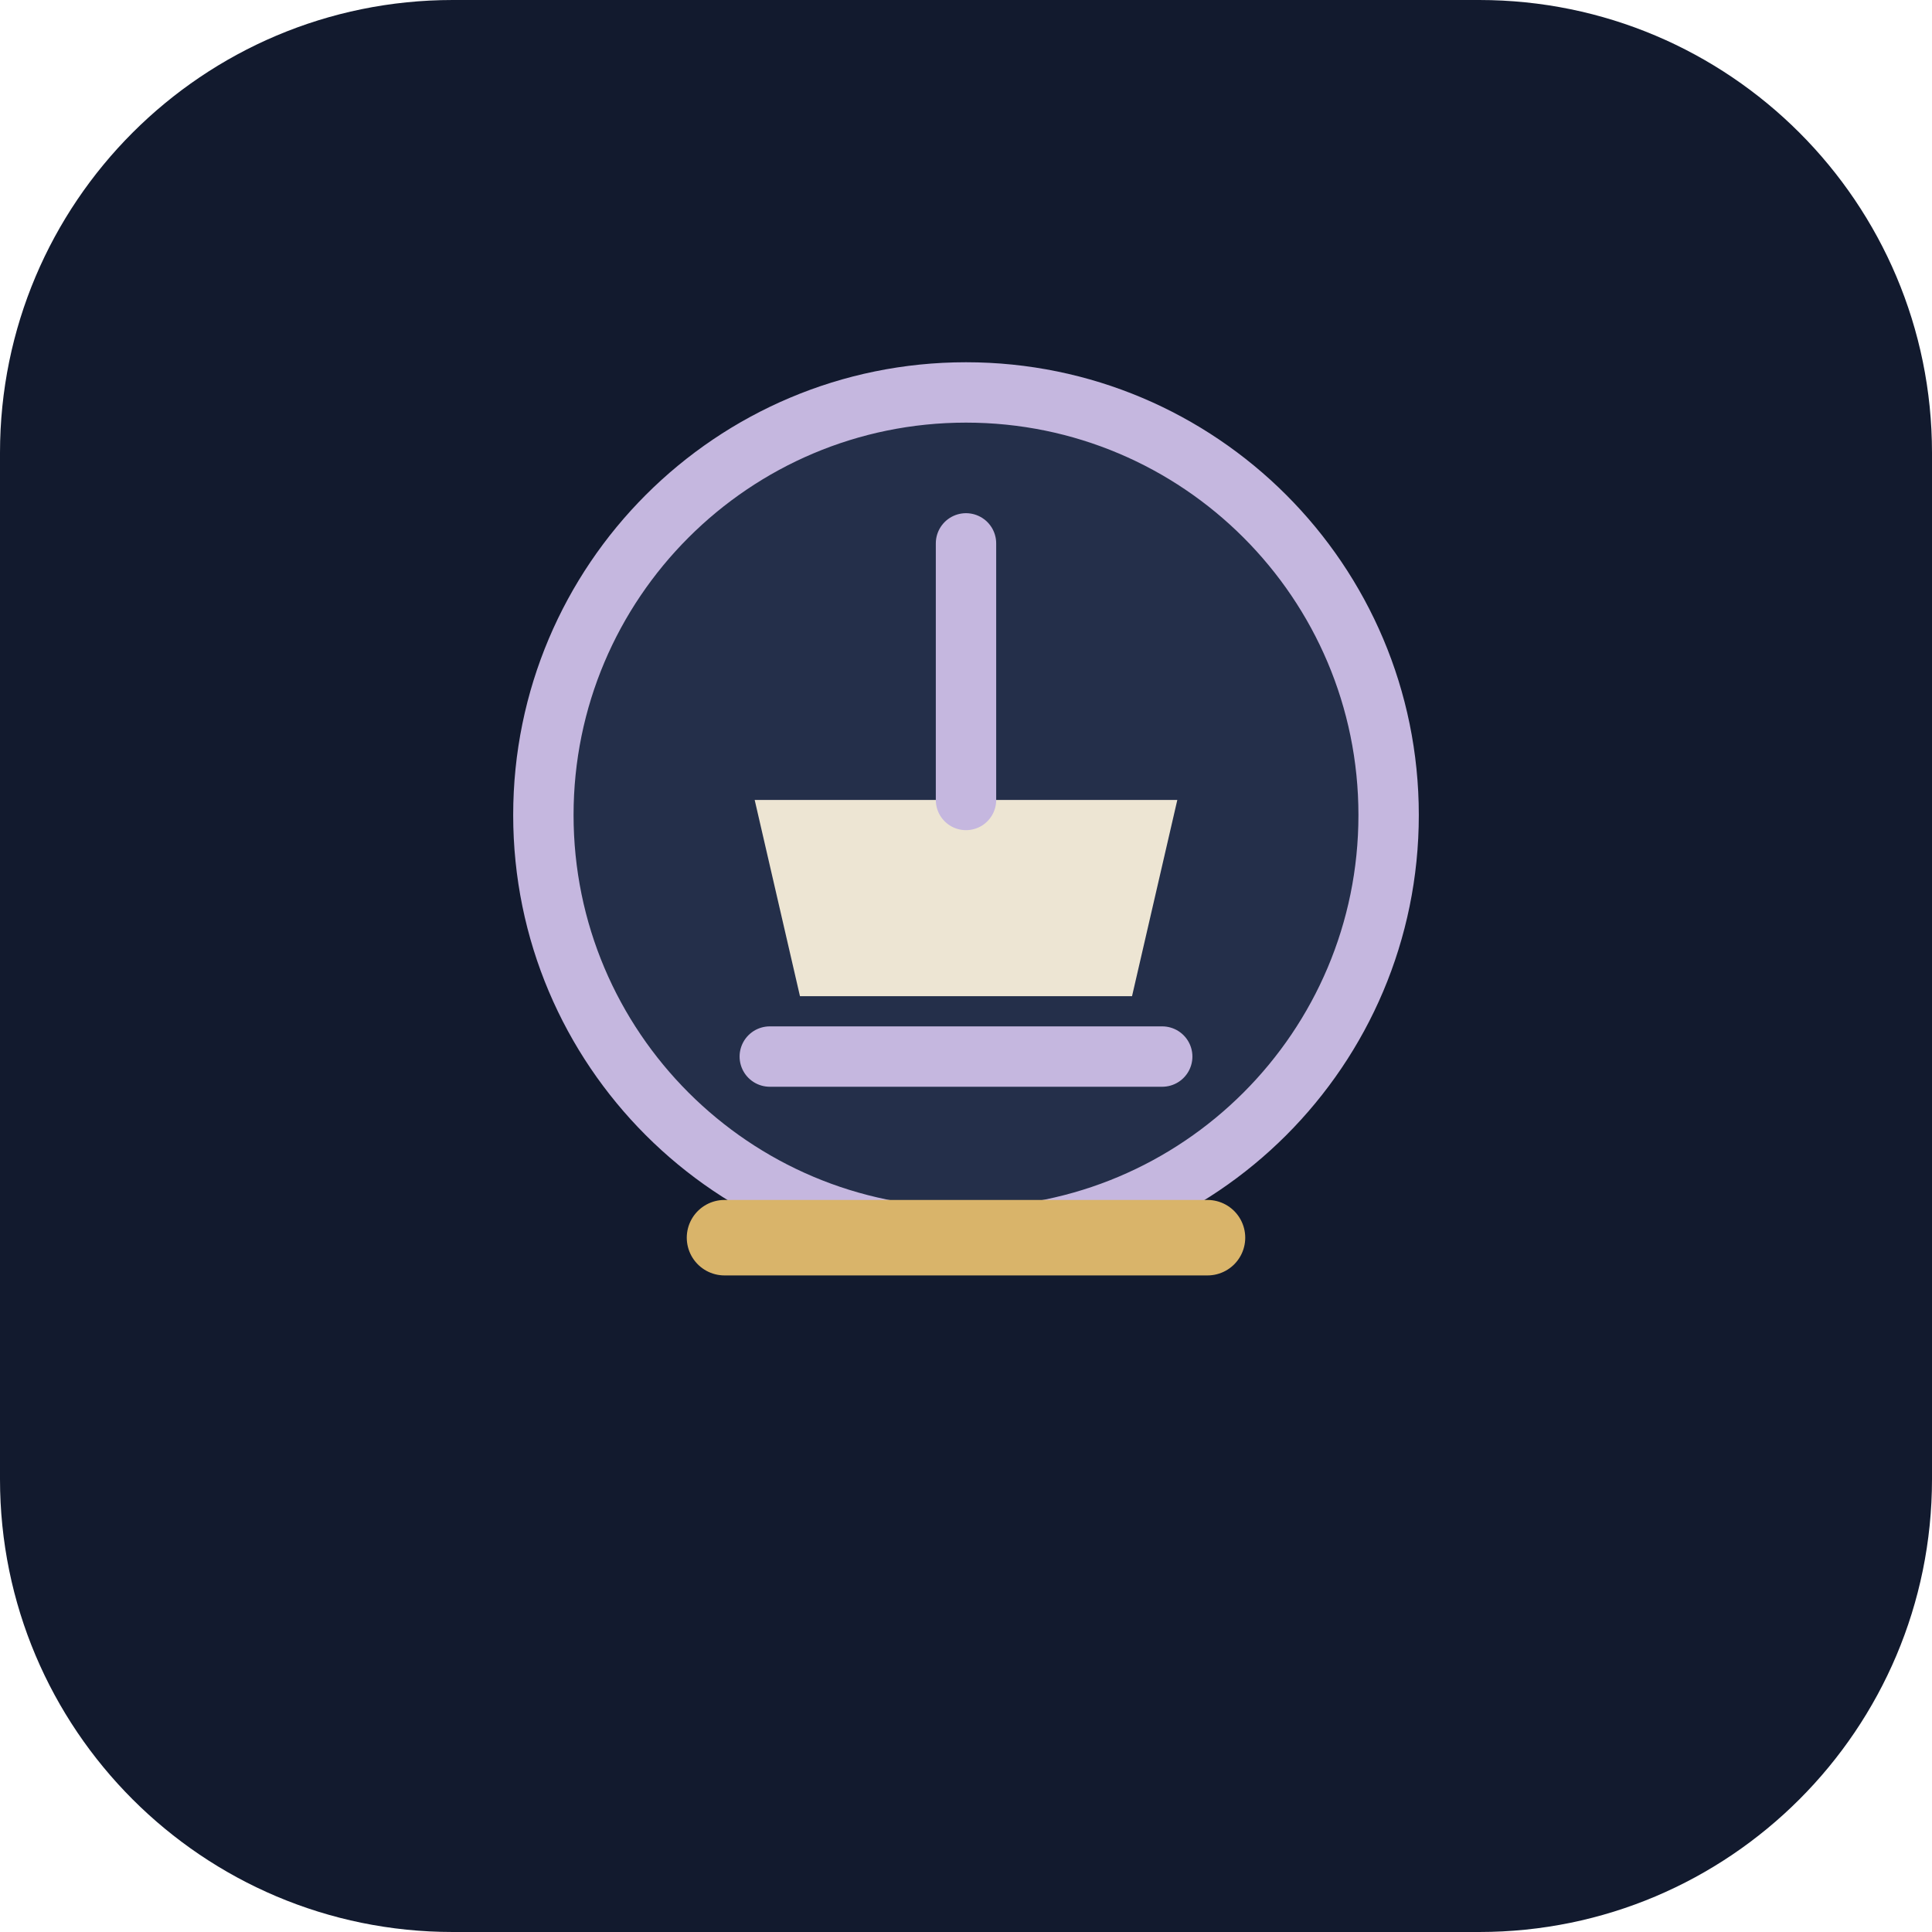
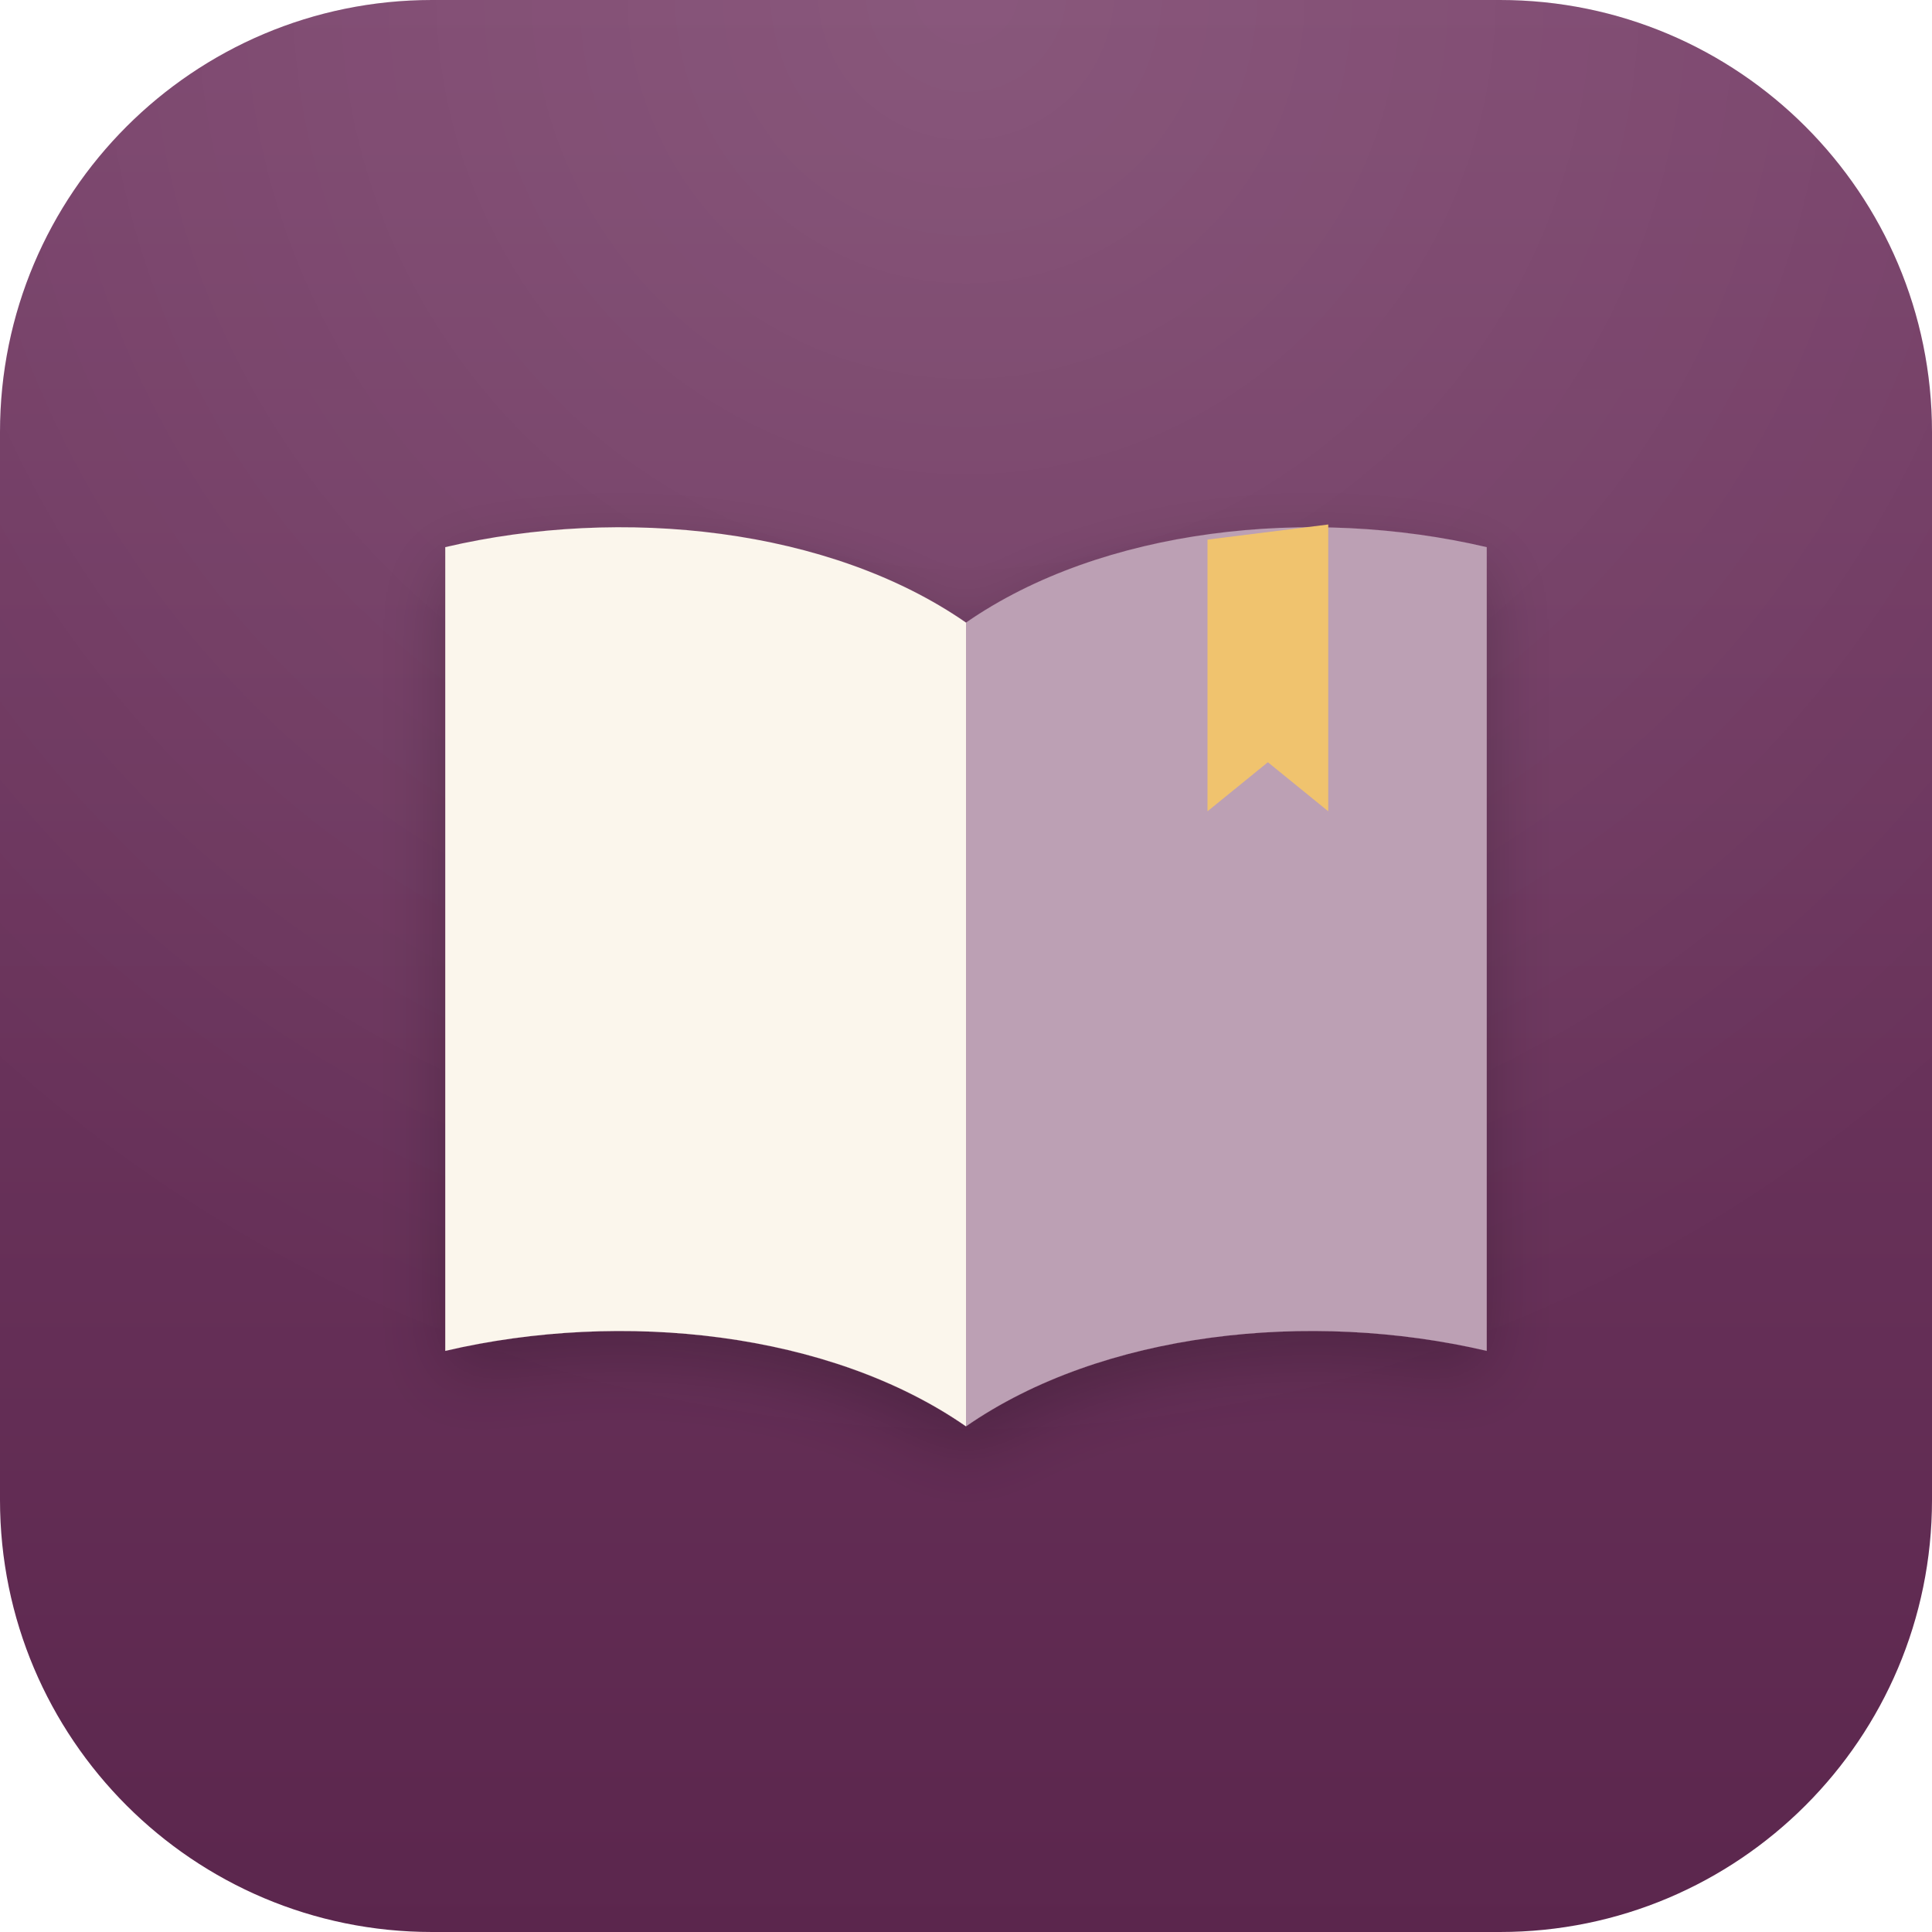
- <svg xmlns="http://www.w3.org/2000/svg" viewBox="0 0 128 128">
-   <rect width="128" height="128" rx="30" fill="#121a2e" />
-   <circle cx="64" cy="54" r="28" fill="#242f4a" stroke="#c5b7df" stroke-width="4" />
-   <path d="M50 53h28l-3 13H53z" fill="#ede5d3" />
-   <path d="M64 36v17M51 70h26" stroke="#c5b7df" stroke-width="4" stroke-linecap="round" />
-   <path d="M48 82h32" stroke="#d9b46a" stroke-width="5" stroke-linecap="round" />
+ <svg xmlns="http://www.w3.org/2000/svg" viewBox="0 0 1024 1024">
+   <defs>
+     <linearGradient id="theoria-tile" x1="0" y1="0" x2="0" y2="1">
+       <stop offset="0" stop-color="#79416a" />
+       <stop offset="1" stop-color="#5b264d" />
+     </linearGradient>
+     <radialGradient id="theoria-light" cx="50%" cy="0%" r="75%">
+       <stop offset="0" stop-color="#ffffff" stop-opacity="0.12" />
+       <stop offset="1" stop-color="#ffffff" stop-opacity="0" />
+     </radialGradient>
+     <filter id="theoria-lift" x="-20%" y="-20%" width="140%" height="150%">
+       <feDropShadow dx="0" dy="14" stdDeviation="18" flood-color="#000000" flood-opacity="0.22" />
+     </filter>
+   </defs>
+   <rect width="1024" height="1024" rx="229" fill="url(#theoria-tile)" />
+   <rect width="1024" height="1024" rx="229" fill="url(#theoria-light)" />
+   <g filter="url(#theoria-lift)">
+     <g transform="translate(512 512) scale(1) translate(-512 -512)">
+       <path d="M512 330 C440 280 330 268 236 290 V716 C330 694 440 706 512 756Z" fill="#fbf6ec" />
+       <path d="M512 330 C584 280 694 268 788 290 V716 C694 694 584 706 512 756Z" fill="#bca0b4" />
+       <path d="M640 286 V430 L672 404 L704 430 V278Z" fill="#f0c36e" />
+     </g>
+   </g>
</svg>
